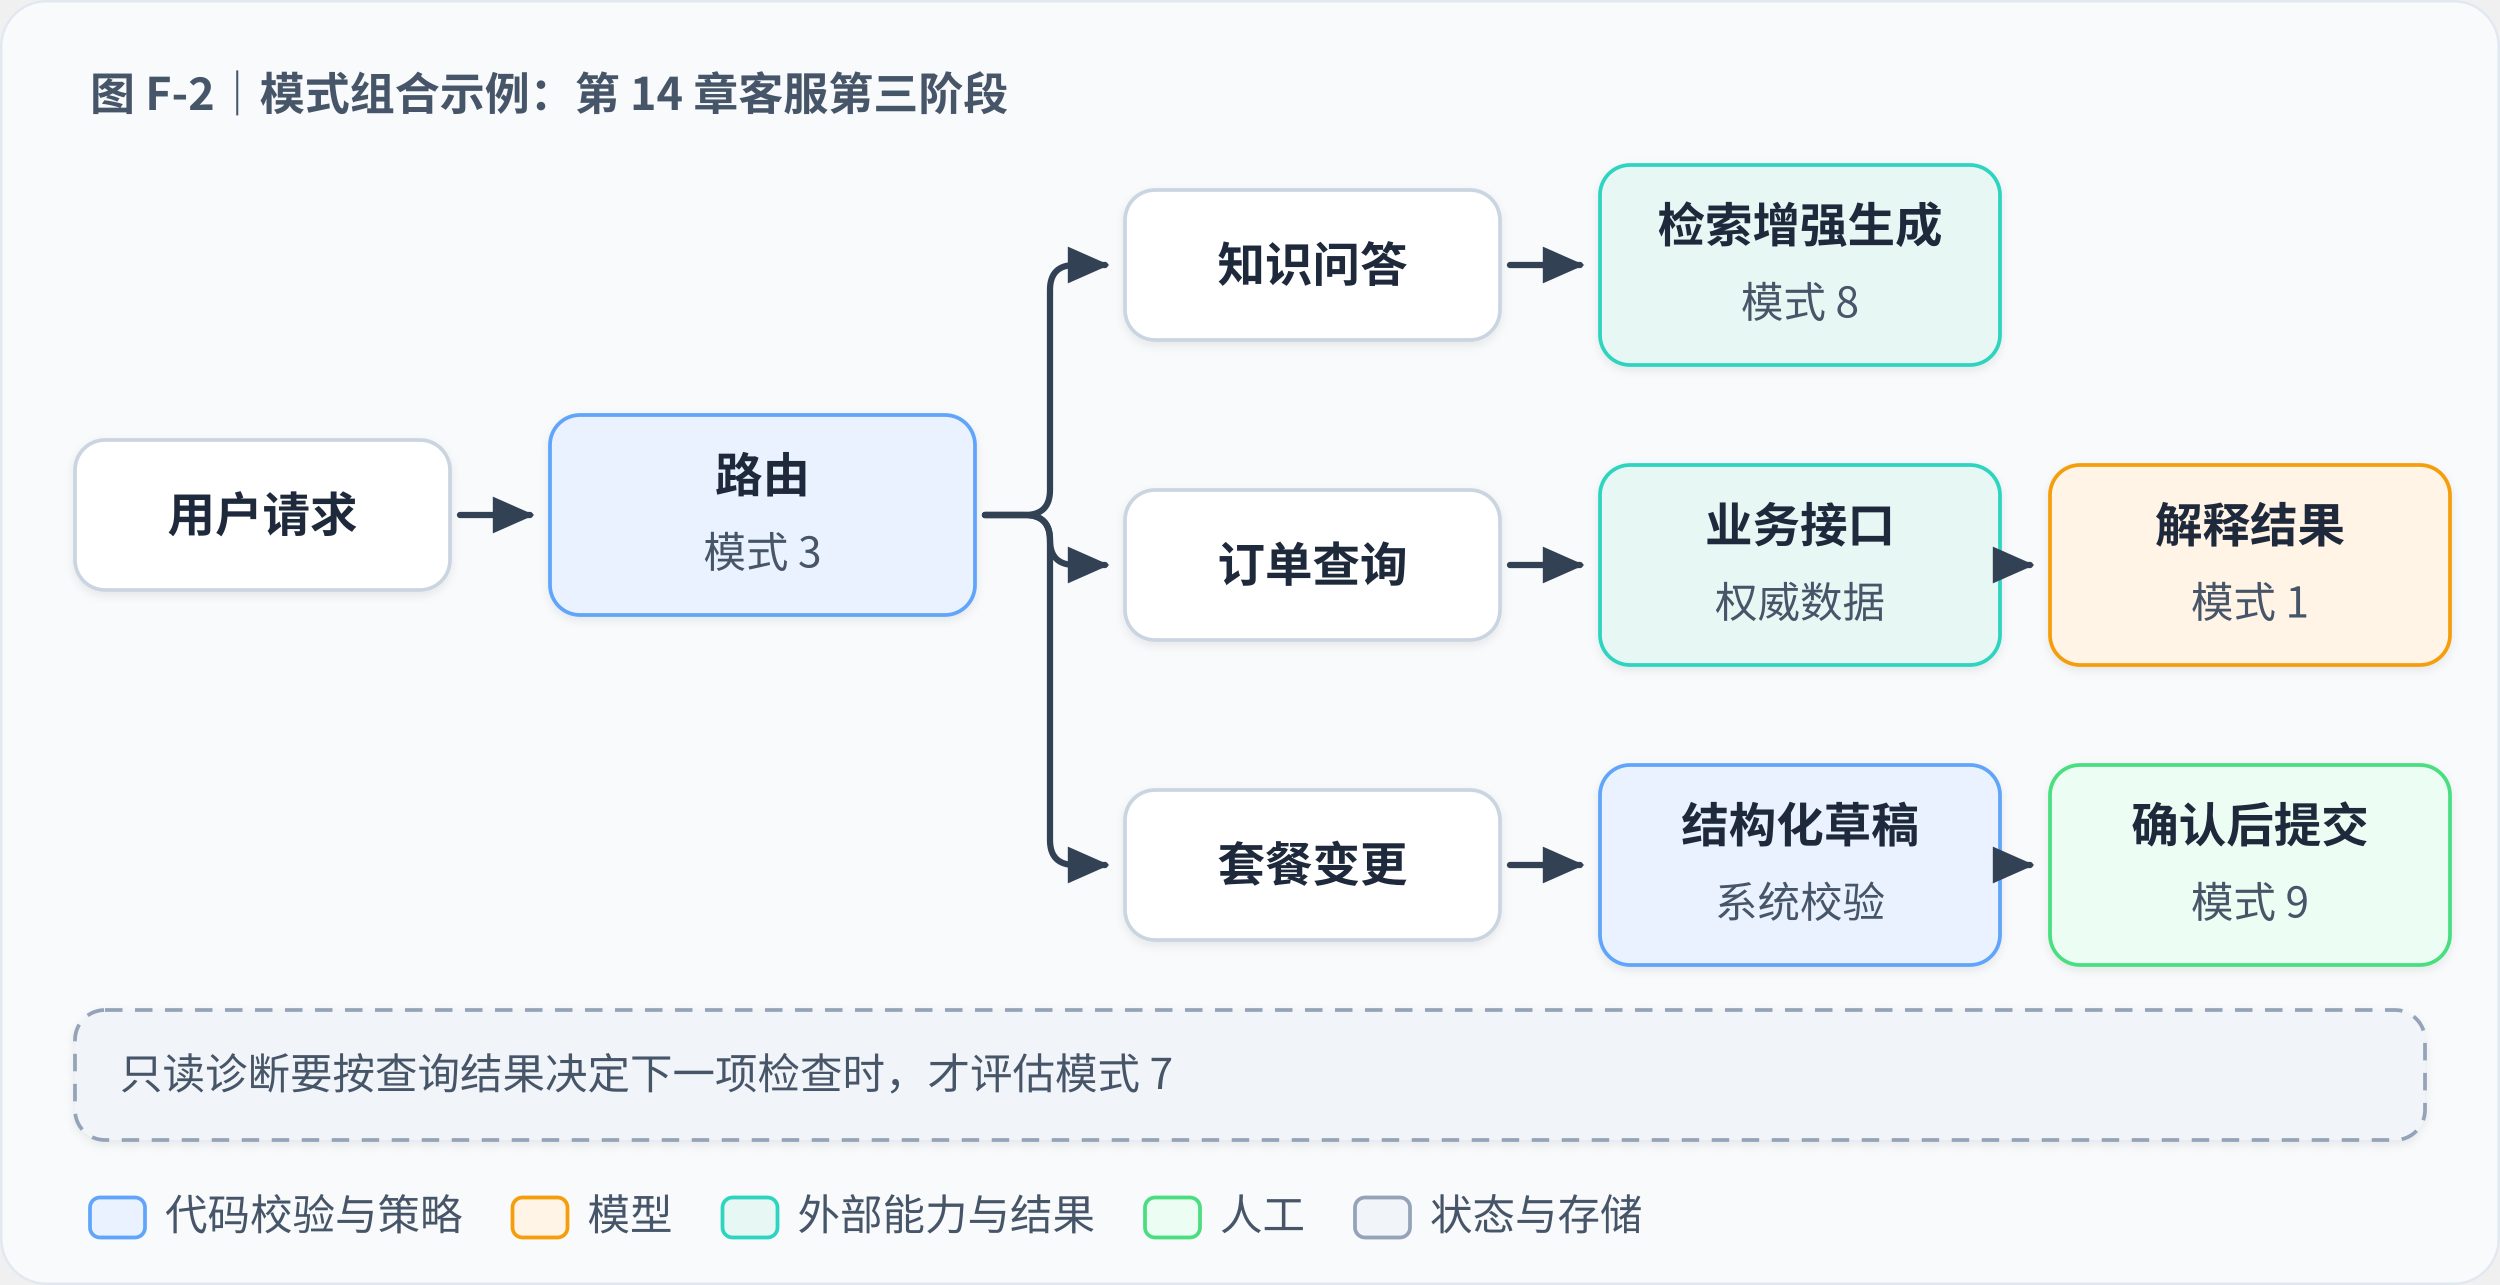
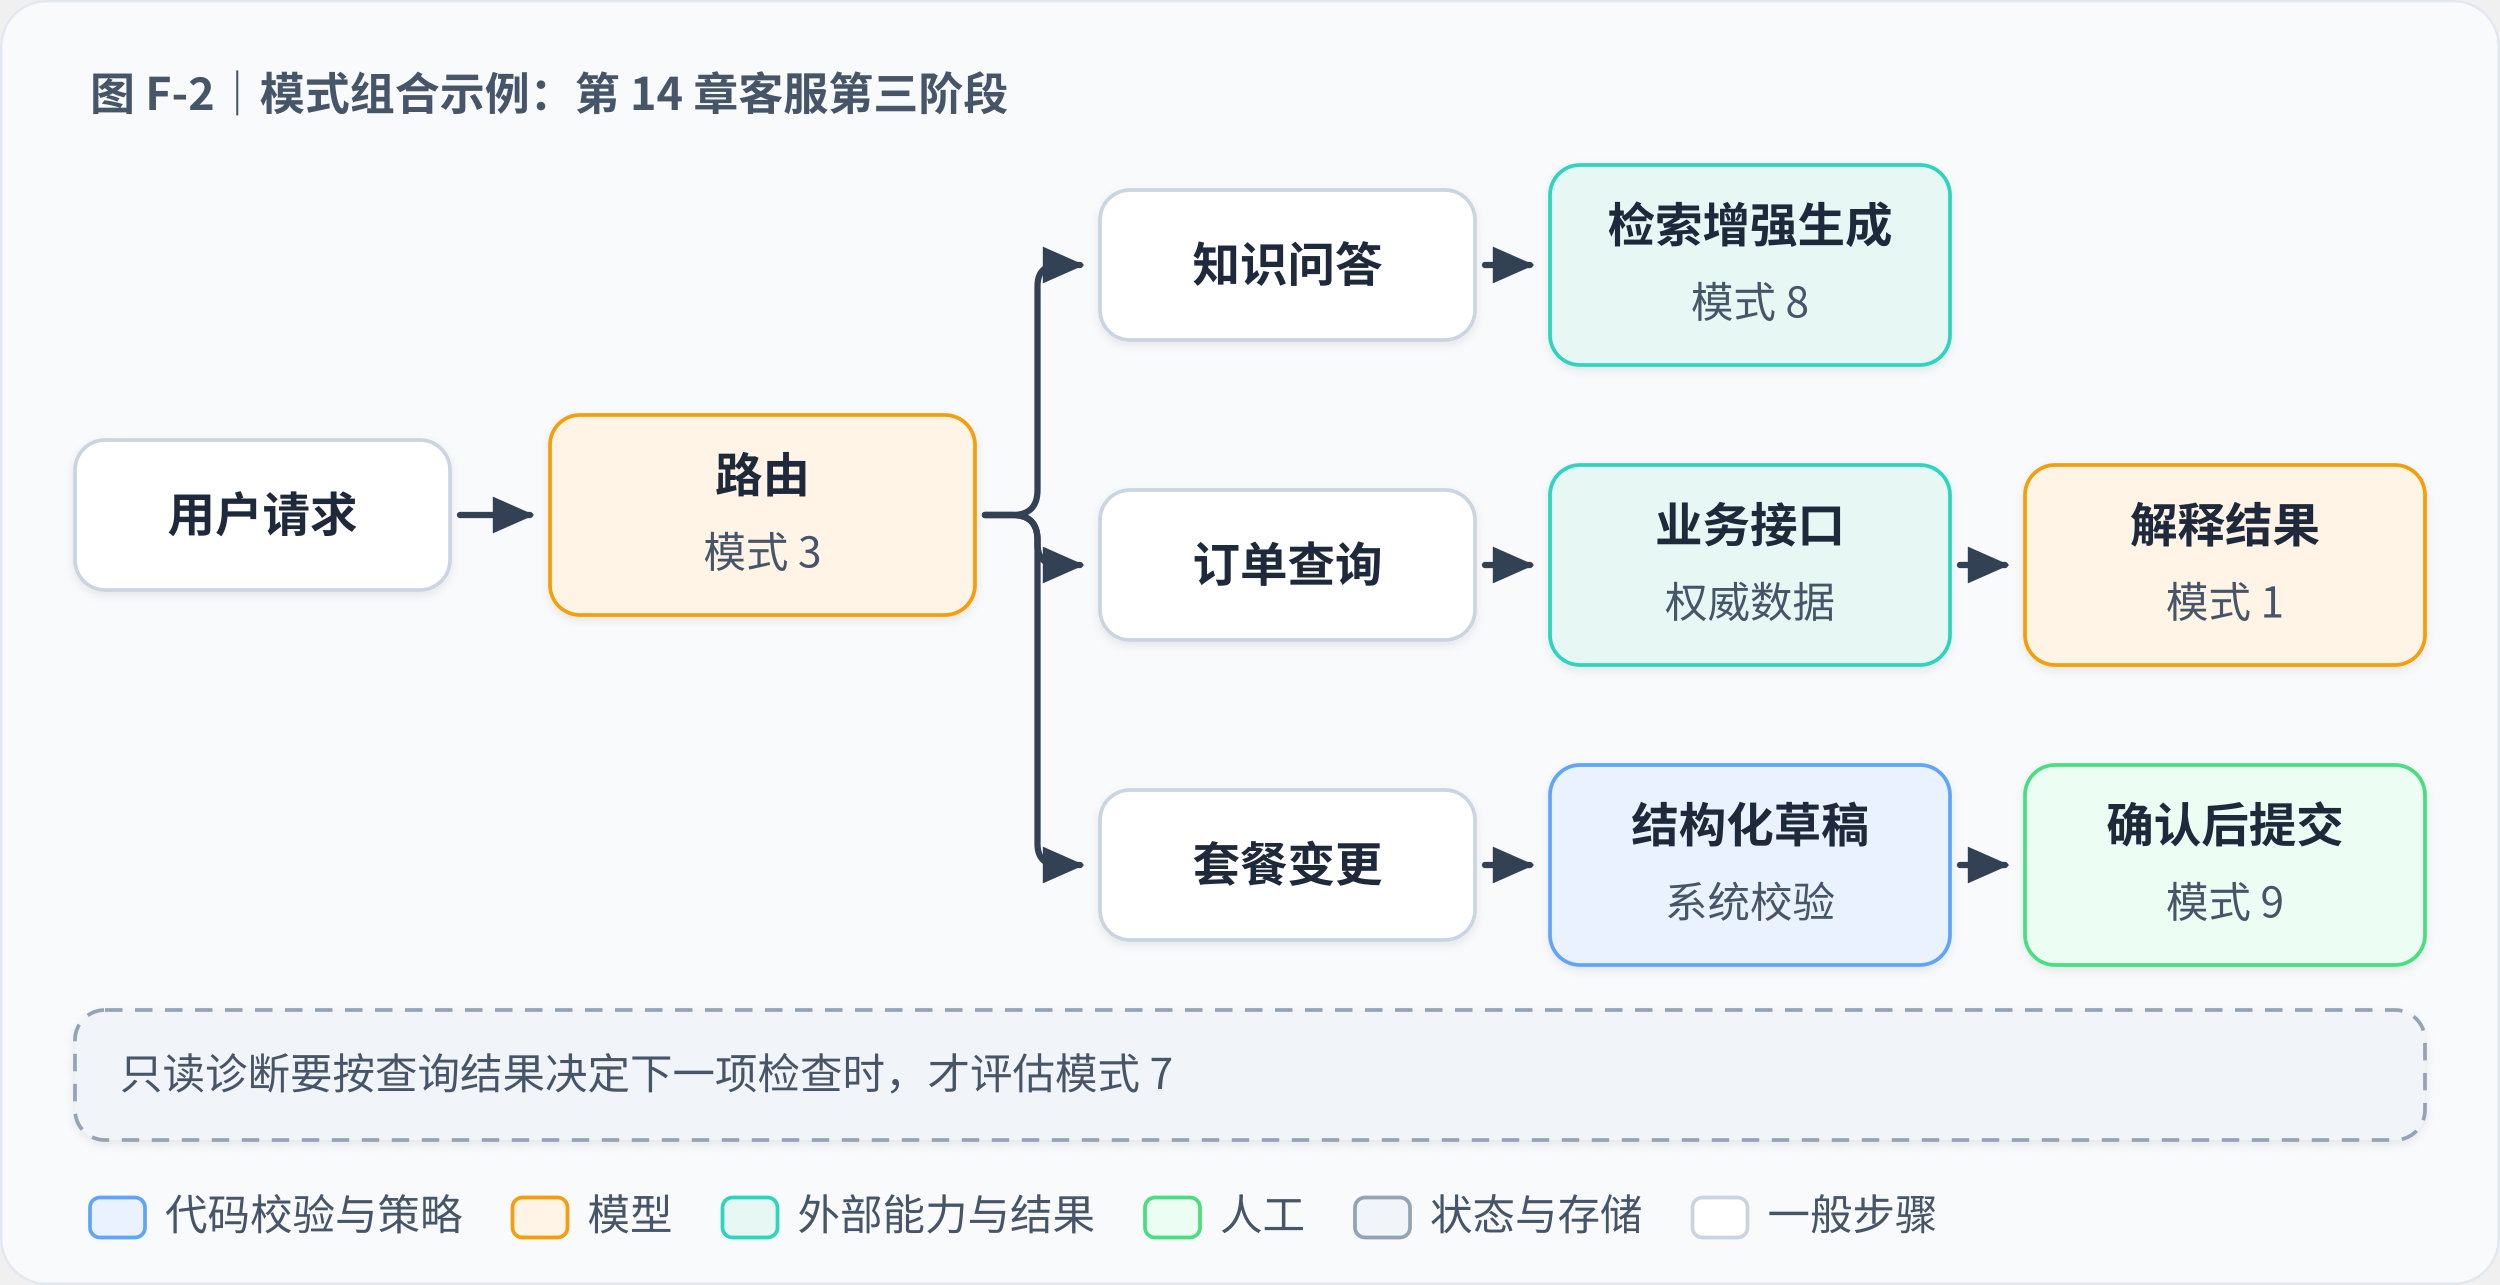
<svg xmlns="http://www.w3.org/2000/svg" width="1000" height="514" viewBox="0 0 1000 514" role="img" aria-labelledby="t d">
  <defs>
    <filter id="sh" x="-10%" y="-10%" width="120%" height="130%">
      <feDropShadow dx="0" dy="1.5" stdDeviation="2" flood-color="#0f172a" flood-opacity="0.08" />
    </filter>
    <marker id="ah-main" viewBox="0 0 10 10" refX="8.5" refY="5" markerWidth="7" markerHeight="7" orient="auto-start-reverse">
      <path d="M0,0.8 L9.5,5 L0,9.2 z" fill="#334155" />
    </marker>
    <marker id="ah-flow" viewBox="0 0 10 10" refX="8.5" refY="5" markerWidth="7" markerHeight="7" orient="auto-start-reverse">
      <path d="M0,0.8 L9.5,5 L0,9.2 z" fill="#64748b" />
    </marker>
    <marker id="ah-loop" viewBox="0 0 10 10" refX="8.5" refY="5" markerWidth="7" markerHeight="7" orient="auto-start-reverse">
      <path d="M0,0.8 L9.5,5 L0,9.2 z" fill="#64748b" />
    </marker>
    <marker id="ah-fail" viewBox="0 0 10 10" refX="8.5" refY="5" markerWidth="7" markerHeight="7" orient="auto-start-reverse">
      <path d="M0,0.8 L9.5,5 L0,9.2 z" fill="#dc2626" />
    </marker>
    <marker id="ah-ok" viewBox="0 0 10 10" refX="8.5" refY="5" markerWidth="7" markerHeight="7" orient="auto-start-reverse">
      <path d="M0,0.8 L9.5,5 L0,9.2 z" fill="#0f766e" />
    </marker>
    <marker id="ah-model" viewBox="0 0 10 10" refX="8.5" refY="5" markerWidth="7" markerHeight="7" orient="auto-start-reverse">
      <path d="M0,0.8 L9.5,5 L0,9.2 z" fill="#d97706" />
    </marker>
  </defs>
  <rect x="0.5" y="0.5" width="999" height="513" rx="18" fill="#f8fafc" stroke="#e2e8f0" />
  <text x="36.0" y="44.0" font-family="'PingFang SC','Microsoft YaHei','Noto Sans CJK SC','Source Han Sans SC',sans-serif" font-size="18" font-weight="600" fill="#475569" text-anchor="start">图 F-2｜模式组合示例：第 14 章客服第三阶段</text>
  <rect x="30" y="176" width="150" height="60" rx="12" fill="#ffffff" stroke="#cbd5e1" stroke-width="1.5" filter="url(#sh)" />
  <text x="105.0" y="212.7" font-family="'PingFang SC','Microsoft YaHei','Noto Sans CJK SC','Source Han Sans SC',sans-serif" font-size="19" font-weight="600" fill="#1e293b" text-anchor="middle">用户请求</text>
-   <rect x="220" y="166" width="170" height="80" rx="12" fill="#eaf2ff" stroke="#60a5fa" stroke-width="1.5" filter="url(#sh)" />
+   <rect x="220" y="166" width="170" height="80" rx="12" fill="#fff4e5" stroke="#f59e0b" stroke-width="1.5" filter="url(#sh)" />
  <text x="305.0" y="196.9" font-family="'PingFang SC','Microsoft YaHei','Noto Sans CJK SC','Source Han Sans SC',sans-serif" font-size="19" font-weight="600" fill="#1e293b" text-anchor="middle">路由</text>
  <text x="305.0" y="227.0" font-family="'PingFang SC','Microsoft YaHei','Noto Sans CJK SC','Source Han Sans SC',sans-serif" font-size="17" font-weight="normal" fill="#475569" text-anchor="middle">模式 3</text>
  <path d="M184.0,206.0 L212.0,206.0" stroke="#334155" stroke-width="2.5" fill="none" stroke-linecap="round" stroke-linejoin="round" marker-end="url(#ah-main)" />
-   <rect x="450" y="76" width="150" height="60" rx="12" fill="#ffffff" stroke="#cbd5e1" stroke-width="1.5" filter="url(#sh)" />
-   <text x="525.0" y="112.7" font-family="'PingFang SC','Microsoft YaHei','Noto Sans CJK SC','Source Han Sans SC',sans-serif" font-size="19" font-weight="600" fill="#1e293b" text-anchor="middle">知识问答</text>
-   <path d="M394.0,206.0 L410.0,206.0 Q420.0,206.0 420.0,196.0 L420.0,116.0 Q420.0,106.0 430.0,106.0 L442.0,106.0" stroke="#334155" stroke-width="2.5" fill="none" stroke-linecap="round" stroke-linejoin="round" marker-end="url(#ah-main)" />
-   <rect x="640" y="66" width="160" height="80" rx="12" fill="#e6f7f4" stroke="#2dd4bf" stroke-width="1.5" filter="url(#sh)" />
-   <text x="720.0" y="96.9" font-family="'PingFang SC','Microsoft YaHei','Noto Sans CJK SC','Source Han Sans SC',sans-serif" font-size="19" font-weight="600" fill="#1e293b" text-anchor="middle">检索增强生成</text>
-   <text x="720.0" y="127.0" font-family="'PingFang SC','Microsoft YaHei','Noto Sans CJK SC','Source Han Sans SC',sans-serif" font-size="17" font-weight="normal" fill="#475569" text-anchor="middle">模式 8</text>
-   <path d="M604.0,106.0 L632.0,106.0" stroke="#334155" stroke-width="2.5" fill="none" stroke-linecap="round" stroke-linejoin="round" marker-end="url(#ah-main)" />
-   <rect x="450" y="196" width="150" height="60" rx="12" fill="#ffffff" stroke="#cbd5e1" stroke-width="1.5" filter="url(#sh)" />
-   <text x="525.0" y="232.7" font-family="'PingFang SC','Microsoft YaHei','Noto Sans CJK SC','Source Han Sans SC',sans-serif" font-size="19" font-weight="600" fill="#1e293b" text-anchor="middle">订单查询</text>
-   <path d="M394.0,206.0 L410.0,206.0 Q420.0,206.0 420.0,216.0 L420.0,216.0 Q420.0,226.0 430.0,226.0 L442.0,226.0" stroke="#334155" stroke-width="2.5" fill="none" stroke-linecap="round" stroke-linejoin="round" marker-end="url(#ah-main)" />
-   <rect x="640" y="186" width="160" height="80" rx="12" fill="#e6f7f4" stroke="#2dd4bf" stroke-width="1.5" filter="url(#sh)" />
-   <text x="720.0" y="216.9" font-family="'PingFang SC','Microsoft YaHei','Noto Sans CJK SC','Source Han Sans SC',sans-serif" font-size="19" font-weight="600" fill="#1e293b" text-anchor="middle">业务接口</text>
-   <text x="720.0" y="247.0" font-family="'PingFang SC','Microsoft YaHei','Noto Sans CJK SC','Source Han Sans SC',sans-serif" font-size="17" font-weight="normal" fill="#475569" text-anchor="middle">权威数据</text>
-   <path d="M604.0,226.0 L632.0,226.0" stroke="#334155" stroke-width="2.5" fill="none" stroke-linecap="round" stroke-linejoin="round" marker-end="url(#ah-main)" />
-   <rect x="820" y="186" width="160" height="80" rx="12" fill="#fff4e5" stroke="#f59e0b" stroke-width="1.5" filter="url(#sh)" />
-   <text x="900.0" y="216.9" font-family="'PingFang SC','Microsoft YaHei','Noto Sans CJK SC','Source Han Sans SC',sans-serif" font-size="19" font-weight="600" fill="#1e293b" text-anchor="middle">解释结果</text>
-   <text x="900.0" y="247.0" font-family="'PingFang SC','Microsoft YaHei','Noto Sans CJK SC','Source Han Sans SC',sans-serif" font-size="17" font-weight="normal" fill="#475569" text-anchor="middle">模式 1</text>
-   <path d="M804.0,226.0 L812.0,226.0" stroke="#334155" stroke-width="2.5" fill="none" stroke-linecap="round" stroke-linejoin="round" marker-end="url(#ah-main)" />
-   <rect x="450" y="316" width="150" height="60" rx="12" fill="#ffffff" stroke="#cbd5e1" stroke-width="1.5" filter="url(#sh)" />
-   <text x="525.0" y="352.6" font-family="'PingFang SC','Microsoft YaHei','Noto Sans CJK SC','Source Han Sans SC',sans-serif" font-size="19" font-weight="600" fill="#1e293b" text-anchor="middle">套餐变更</text>
-   <path d="M394.0,206.0 L410.0,206.0 Q420.0,206.0 420.0,216.0 L420.0,336.0 Q420.0,346.0 430.0,346.0 L442.0,346.0" stroke="#334155" stroke-width="2.5" fill="none" stroke-linecap="round" stroke-linejoin="round" marker-end="url(#ah-main)" />
-   <rect x="640" y="306" width="160" height="80" rx="12" fill="#eaf2ff" stroke="#60a5fa" stroke-width="1.5" filter="url(#sh)" />
-   <text x="720.0" y="336.9" font-family="'PingFang SC','Microsoft YaHei','Noto Sans CJK SC','Source Han Sans SC',sans-serif" font-size="19" font-weight="600" fill="#1e293b" text-anchor="middle">结构化草稿</text>
-   <text x="720.0" y="367.0" font-family="'PingFang SC','Microsoft YaHei','Noto Sans CJK SC','Source Han Sans SC',sans-serif" font-size="17" font-weight="normal" fill="#475569" text-anchor="middle">系统校验</text>
-   <path d="M604.0,346.0 L632.0,346.0" stroke="#334155" stroke-width="2.5" fill="none" stroke-linecap="round" stroke-linejoin="round" marker-end="url(#ah-main)" />
-   <rect x="820" y="306" width="160" height="80" rx="12" fill="#ecfdf3" stroke="#4ade80" stroke-width="1.5" filter="url(#sh)" />
-   <text x="900.0" y="336.9" font-family="'PingFang SC','Microsoft YaHei','Noto Sans CJK SC','Source Han Sans SC',sans-serif" font-size="19" font-weight="600" fill="#1e293b" text-anchor="middle">确认后提交</text>
-   <text x="900.0" y="367.0" font-family="'PingFang SC','Microsoft YaHei','Noto Sans CJK SC','Source Han Sans SC',sans-serif" font-size="17" font-weight="normal" fill="#475569" text-anchor="middle">模式 9</text>
-   <path d="M804.0,346.0 L812.0,346.0" stroke="#334155" stroke-width="2.5" fill="none" stroke-linecap="round" stroke-linejoin="round" marker-end="url(#ah-main)" />
+   <rect x="440" y="76" width="150" height="60" rx="12" fill="#ffffff" stroke="#cbd5e1" stroke-width="1.5" filter="url(#sh)" />
+   <text x="515.0" y="112.7" font-family="'PingFang SC','Microsoft YaHei','Noto Sans CJK SC','Source Han Sans SC',sans-serif" font-size="19" font-weight="600" fill="#1e293b" text-anchor="middle">知识问答</text>
+   <path d="M394.0,206.0 L405.0,206.0 Q415.0,206.0 415.0,196.0 L415.0,114.5 Q415.0,106.0 423.5,106.0 L432.0,106.0" stroke="#334155" stroke-width="2.5" fill="none" stroke-linecap="round" stroke-linejoin="round" marker-end="url(#ah-main)" />
+   <rect x="620" y="66" width="160" height="80" rx="12" fill="#e6f7f4" stroke="#2dd4bf" stroke-width="1.5" filter="url(#sh)" />
+   <text x="700.0" y="96.9" font-family="'PingFang SC','Microsoft YaHei','Noto Sans CJK SC','Source Han Sans SC',sans-serif" font-size="19" font-weight="600" fill="#1e293b" text-anchor="middle">检索增强生成</text>
+   <text x="700.0" y="127.0" font-family="'PingFang SC','Microsoft YaHei','Noto Sans CJK SC','Source Han Sans SC',sans-serif" font-size="17" font-weight="normal" fill="#475569" text-anchor="middle">模式 8</text>
+   <path d="M594.0,106.0 L612.0,106.0" stroke="#334155" stroke-width="2.5" fill="none" stroke-linecap="round" stroke-linejoin="round" marker-end="url(#ah-main)" />
+   <rect x="440" y="196" width="150" height="60" rx="12" fill="#ffffff" stroke="#cbd5e1" stroke-width="1.5" filter="url(#sh)" />
+   <text x="515.0" y="232.7" font-family="'PingFang SC','Microsoft YaHei','Noto Sans CJK SC','Source Han Sans SC',sans-serif" font-size="19" font-weight="600" fill="#1e293b" text-anchor="middle">订单查询</text>
+   <path d="M394.0,206.0 L405.0,206.0 Q415.0,206.0 415.0,216.0 L415.0,217.5 Q415.0,226.0 423.5,226.0 L432.0,226.0" stroke="#334155" stroke-width="2.5" fill="none" stroke-linecap="round" stroke-linejoin="round" marker-end="url(#ah-main)" />
+   <rect x="620" y="186" width="160" height="80" rx="12" fill="#e6f7f4" stroke="#2dd4bf" stroke-width="1.5" filter="url(#sh)" />
+   <text x="700.0" y="216.9" font-family="'PingFang SC','Microsoft YaHei','Noto Sans CJK SC','Source Han Sans SC',sans-serif" font-size="19" font-weight="600" fill="#1e293b" text-anchor="middle">业务接口</text>
+   <text x="700.0" y="247.0" font-family="'PingFang SC','Microsoft YaHei','Noto Sans CJK SC','Source Han Sans SC',sans-serif" font-size="17" font-weight="normal" fill="#475569" text-anchor="middle">权威数据</text>
+   <path d="M594.0,226.0 L612.0,226.0" stroke="#334155" stroke-width="2.5" fill="none" stroke-linecap="round" stroke-linejoin="round" marker-end="url(#ah-main)" />
+   <rect x="810" y="186" width="160" height="80" rx="12" fill="#fff4e5" stroke="#f59e0b" stroke-width="1.5" filter="url(#sh)" />
+   <text x="890.0" y="216.9" font-family="'PingFang SC','Microsoft YaHei','Noto Sans CJK SC','Source Han Sans SC',sans-serif" font-size="19" font-weight="600" fill="#1e293b" text-anchor="middle">解释结果</text>
+   <text x="890.0" y="247.0" font-family="'PingFang SC','Microsoft YaHei','Noto Sans CJK SC','Source Han Sans SC',sans-serif" font-size="17" font-weight="normal" fill="#475569" text-anchor="middle">模式 1</text>
+   <path d="M784.0,226.0 L802.0,226.0" stroke="#334155" stroke-width="2.5" fill="none" stroke-linecap="round" stroke-linejoin="round" marker-end="url(#ah-main)" />
+   <rect x="440" y="316" width="150" height="60" rx="12" fill="#ffffff" stroke="#cbd5e1" stroke-width="1.5" filter="url(#sh)" />
+   <text x="515.0" y="352.6" font-family="'PingFang SC','Microsoft YaHei','Noto Sans CJK SC','Source Han Sans SC',sans-serif" font-size="19" font-weight="600" fill="#1e293b" text-anchor="middle">套餐变更</text>
+   <path d="M394.0,206.0 L405.0,206.0 Q415.0,206.0 415.0,216.0 L415.0,337.5 Q415.0,346.0 423.5,346.0 L432.0,346.0" stroke="#334155" stroke-width="2.5" fill="none" stroke-linecap="round" stroke-linejoin="round" marker-end="url(#ah-main)" />
+   <rect x="620" y="306" width="160" height="80" rx="12" fill="#eaf2ff" stroke="#60a5fa" stroke-width="1.5" filter="url(#sh)" />
+   <text x="700.0" y="336.9" font-family="'PingFang SC','Microsoft YaHei','Noto Sans CJK SC','Source Han Sans SC',sans-serif" font-size="19" font-weight="600" fill="#1e293b" text-anchor="middle">结构化草稿</text>
+   <text x="700.0" y="367.0" font-family="'PingFang SC','Microsoft YaHei','Noto Sans CJK SC','Source Han Sans SC',sans-serif" font-size="17" font-weight="normal" fill="#475569" text-anchor="middle">系统校验</text>
+   <path d="M594.0,346.0 L612.0,346.0" stroke="#334155" stroke-width="2.5" fill="none" stroke-linecap="round" stroke-linejoin="round" marker-end="url(#ah-main)" />
+   <rect x="810" y="306" width="160" height="80" rx="12" fill="#ecfdf3" stroke="#4ade80" stroke-width="1.5" filter="url(#sh)" />
+   <text x="890.0" y="336.9" font-family="'PingFang SC','Microsoft YaHei','Noto Sans CJK SC','Source Han Sans SC',sans-serif" font-size="19" font-weight="600" fill="#1e293b" text-anchor="middle">确认后提交</text>
+   <text x="890.0" y="367.0" font-family="'PingFang SC','Microsoft YaHei','Noto Sans CJK SC','Source Han Sans SC',sans-serif" font-size="17" font-weight="normal" fill="#475569" text-anchor="middle">模式 9</text>
+   <path d="M784.0,346.0 L802.0,346.0" stroke="#334155" stroke-width="2.5" fill="none" stroke-linecap="round" stroke-linejoin="round" marker-end="url(#ah-main)" />
  <rect x="30" y="404" width="940" height="52" rx="12" fill="#f1f5f9" stroke="#94a3b8" stroke-width="1.5" stroke-dasharray="7 5" filter="url(#sh)" />
  <text x="48.0" y="435.6" font-family="'PingFang SC','Microsoft YaHei','Noto Sans CJK SC','Source Han Sans SC',sans-serif" font-size="17" font-weight="normal" fill="#475569" text-anchor="start">只读诊断要按查询结果决定下一项检查时，才评估模式 7</text>
  <rect x="36" y="479" width="22" height="16" rx="4" fill="#eaf2ff" stroke="#60a5fa" stroke-width="1.5" />
  <text x="66.0" y="492.0" font-family="'PingFang SC','Microsoft YaHei','Noto Sans CJK SC','Source Han Sans SC',sans-serif" font-size="17" font-weight="normal" fill="#475569" text-anchor="start">代码校验与策略</text>
  <rect x="205.0" y="479" width="22" height="16" rx="4" fill="#fff4e5" stroke="#f59e0b" stroke-width="1.5" />
  <text x="235.0" y="492.0" font-family="'PingFang SC','Microsoft YaHei','Noto Sans CJK SC','Source Han Sans SC',sans-serif" font-size="17" font-weight="normal" fill="#475569" text-anchor="start">模型</text>
  <rect x="289.0" y="479" width="22" height="16" rx="4" fill="#e6f7f4" stroke="#2dd4bf" stroke-width="1.5" />
  <text x="319.0" y="492.0" font-family="'PingFang SC','Microsoft YaHei','Noto Sans CJK SC','Source Han Sans SC',sans-serif" font-size="17" font-weight="normal" fill="#475569" text-anchor="start">外部能力与结果</text>
  <rect x="458.0" y="479" width="22" height="16" rx="4" fill="#ecfdf3" stroke="#4ade80" stroke-width="1.5" />
  <text x="488.0" y="492.0" font-family="'PingFang SC','Microsoft YaHei','Noto Sans CJK SC','Source Han Sans SC',sans-serif" font-size="17" font-weight="normal" fill="#475569" text-anchor="start">人工</text>
  <rect x="542.0" y="479" width="22" height="16" rx="4" fill="#f1f5f9" stroke="#94a3b8" stroke-width="1.5" />
  <text x="572.0" y="492.0" font-family="'PingFang SC','Microsoft YaHei','Noto Sans CJK SC','Source Han Sans SC',sans-serif" font-size="17" font-weight="normal" fill="#475569" text-anchor="start">状态与存储</text>
+   <rect x="677.0" y="479" width="22" height="16" rx="4" fill="#ffffff" stroke="#cbd5e1" stroke-width="1.5" />
+   <text x="707.0" y="492.0" font-family="'PingFang SC','Microsoft YaHei','Noto Sans CJK SC','Source Han Sans SC',sans-serif" font-size="17" font-weight="normal" fill="#475569" text-anchor="start">一般步骤</text>
</svg>
